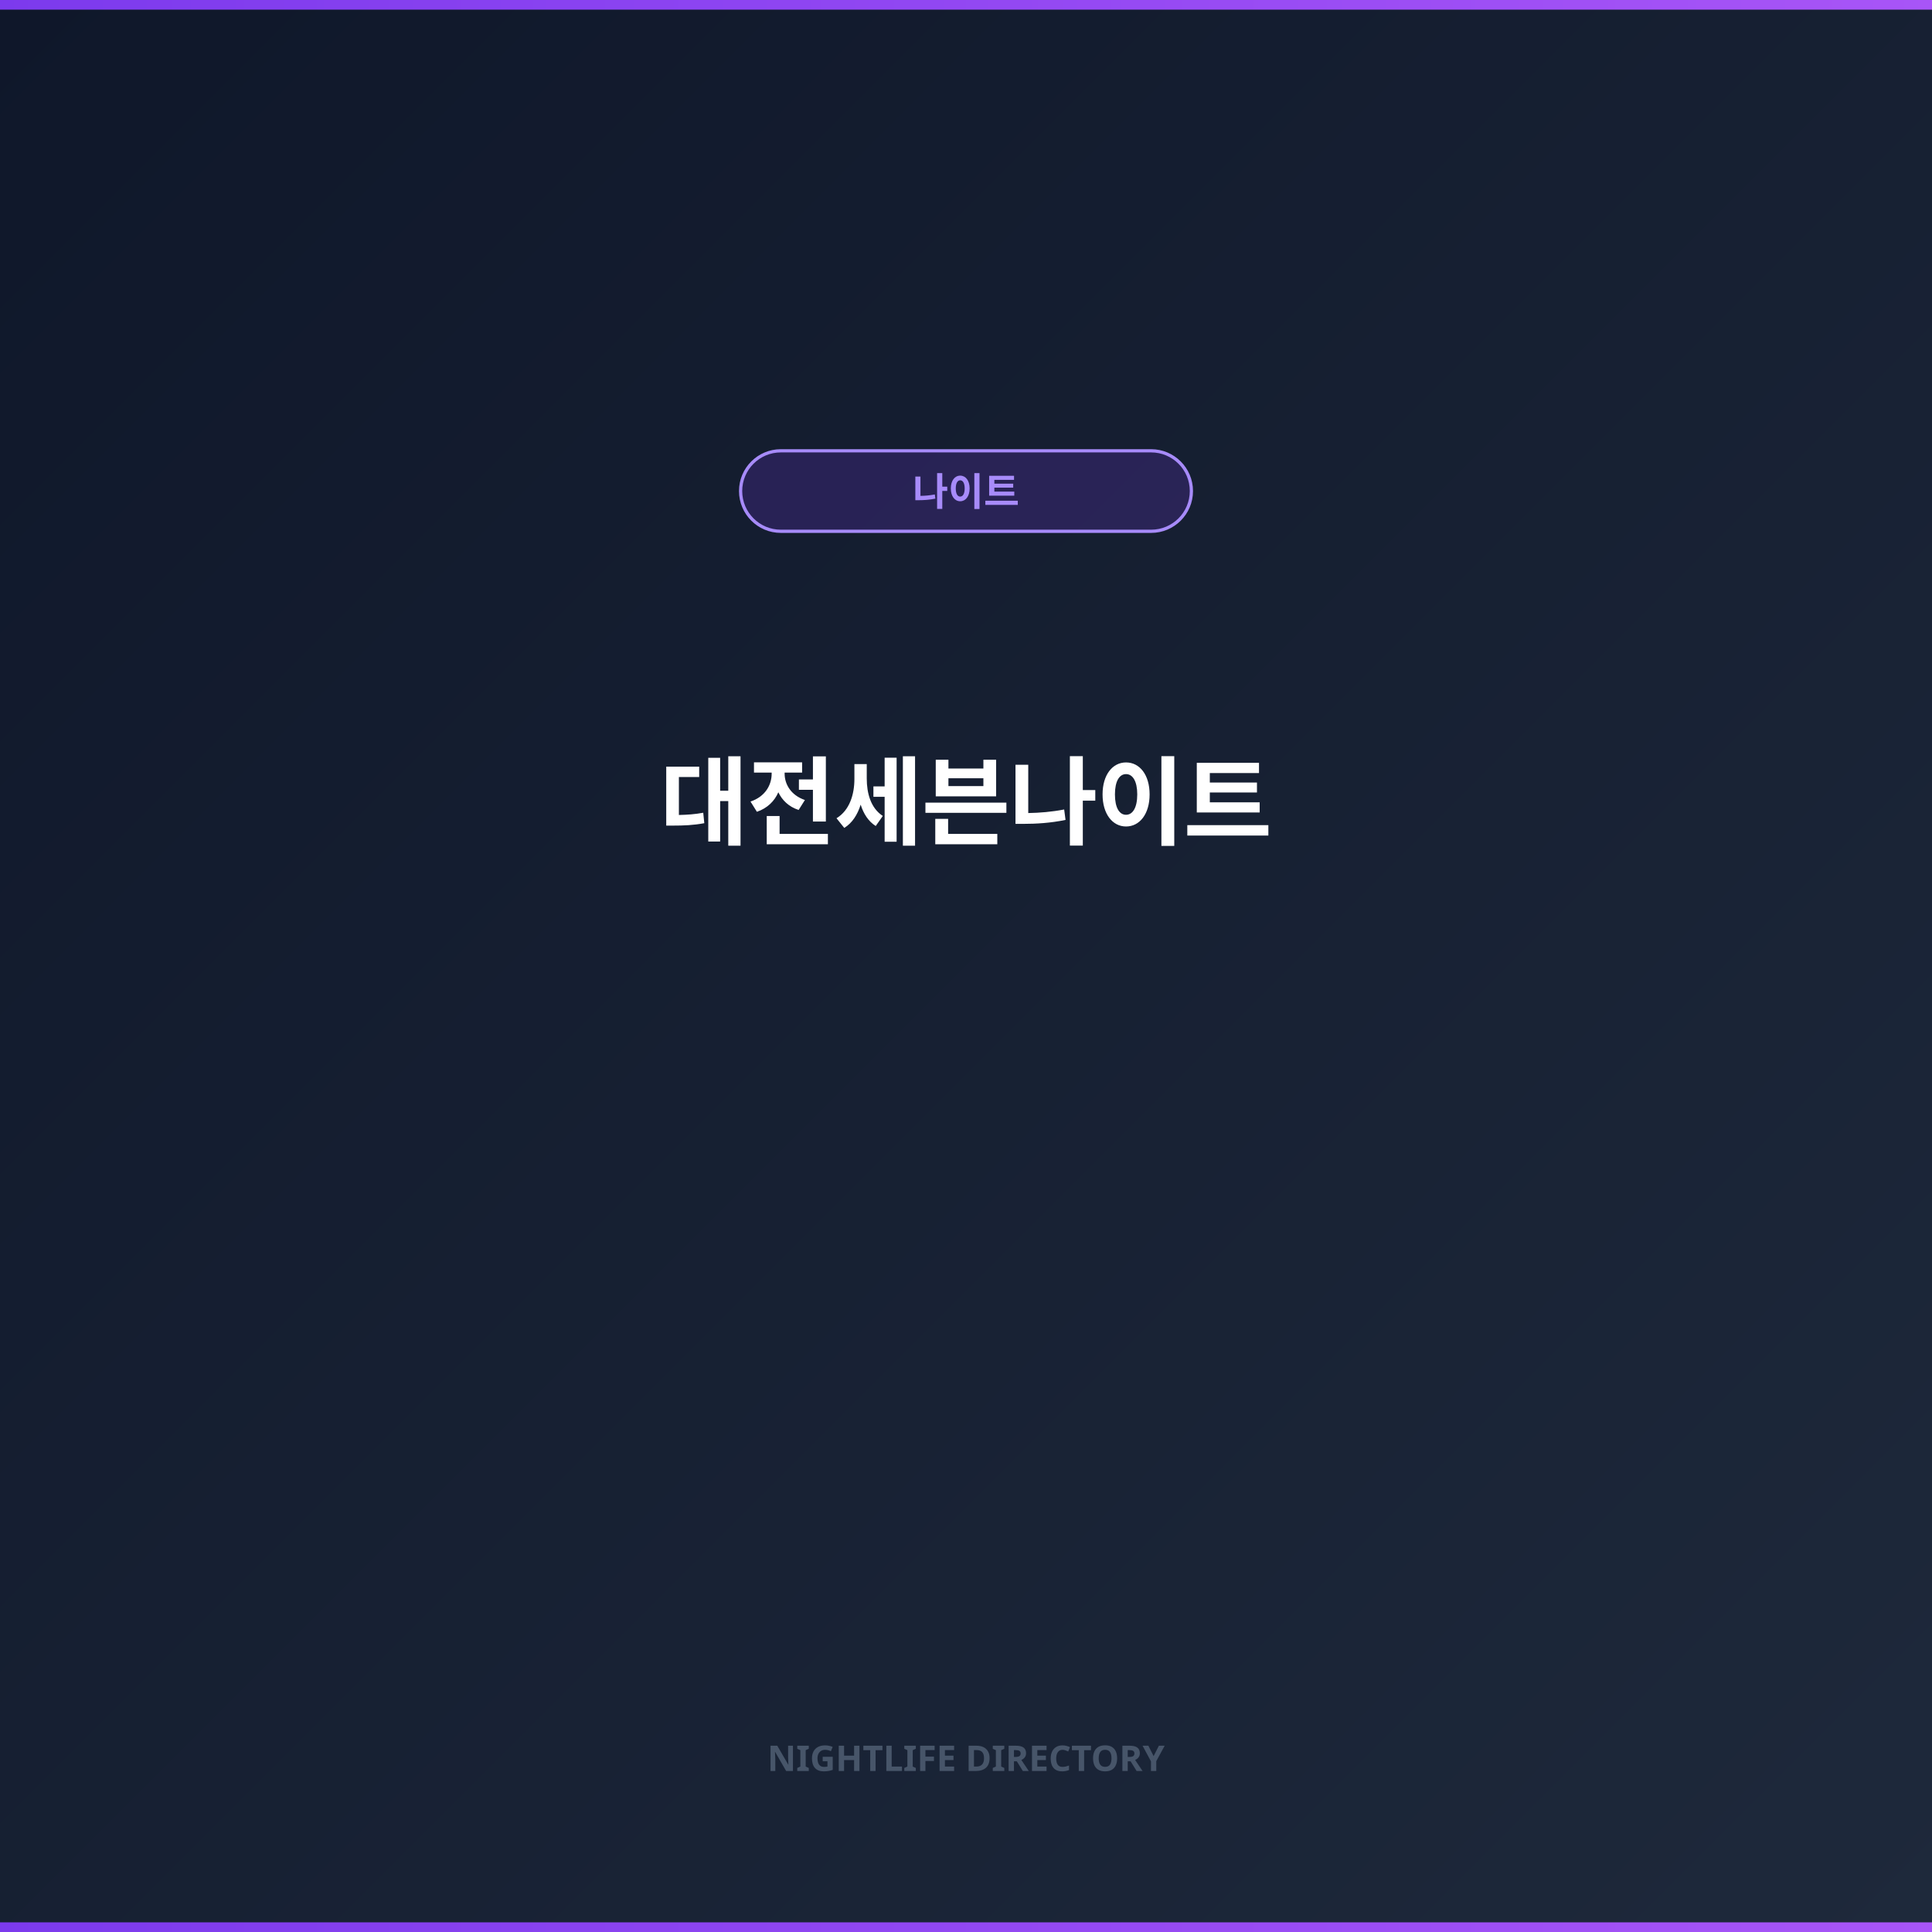
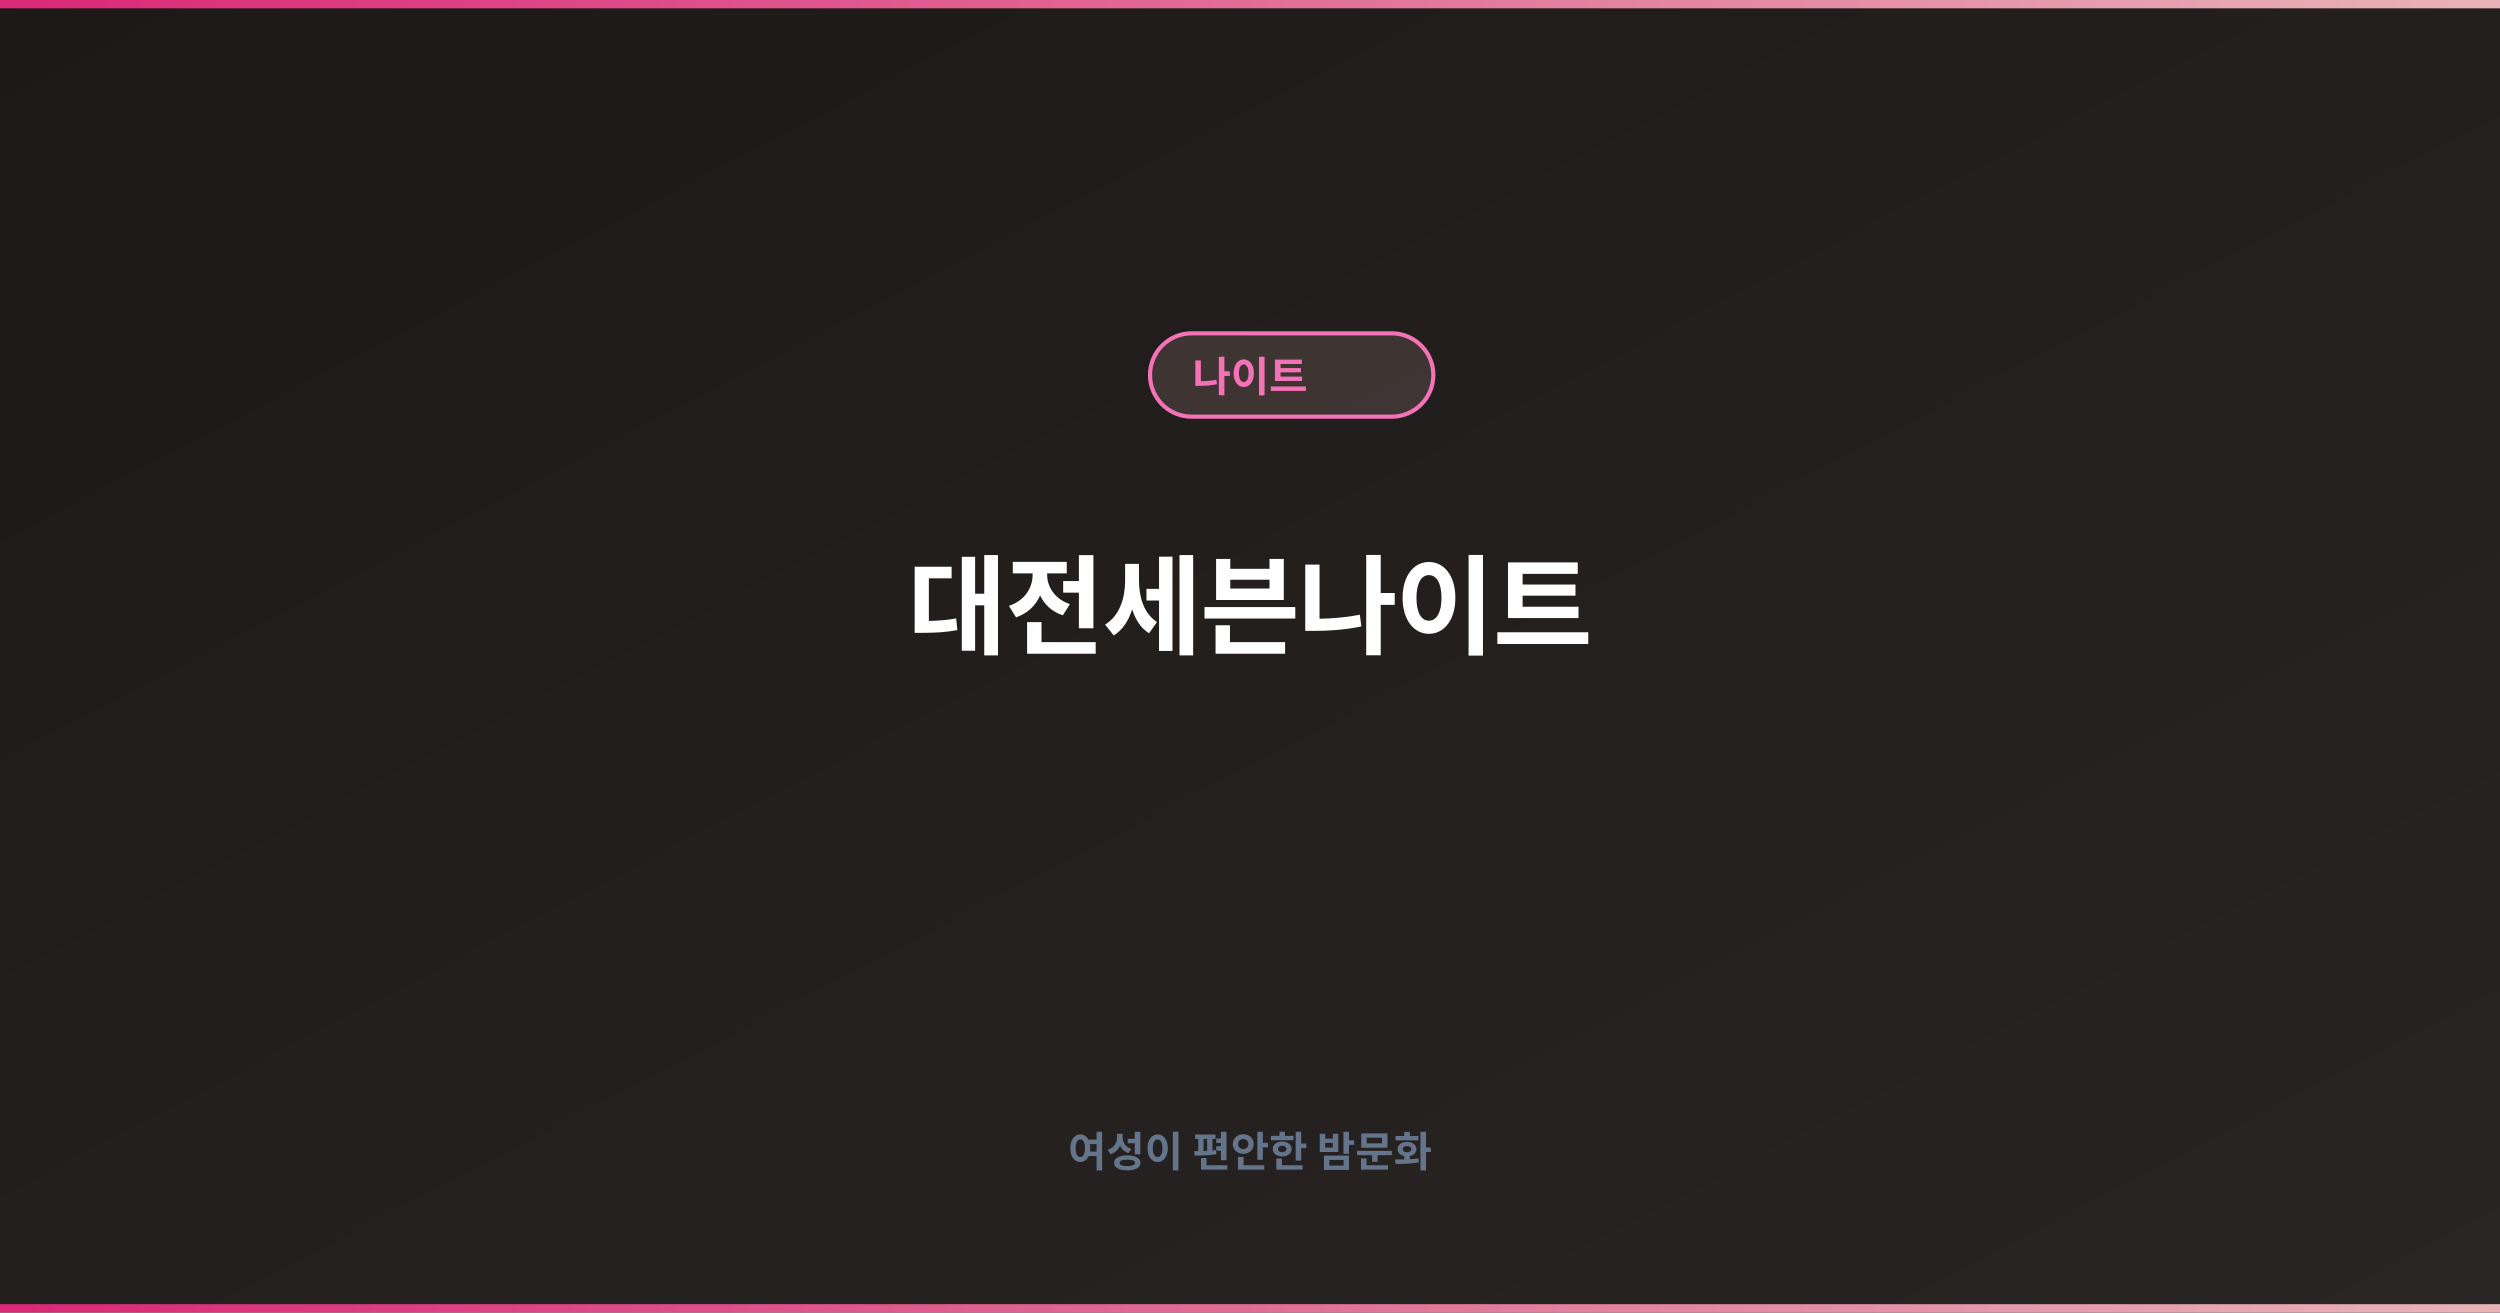
- <svg xmlns="http://www.w3.org/2000/svg" width="1200" height="1200" viewBox="0 0 1200 1200">
+ <svg xmlns="http://www.w3.org/2000/svg" width="1200" height="630" viewBox="0 0 1200 630">
  <defs>
    <linearGradient id="bg" x1="0%" y1="0%" x2="100%" y2="100%">
-       <stop offset="0%" style="stop-color:#0f172a" />
-       <stop offset="100%" style="stop-color:#1e293b" />
+       <stop offset="0%" style="stop-color:#1C1917" />
+       <stop offset="100%" style="stop-color:#292524" />
    </linearGradient>
    <linearGradient id="accent" x1="0%" y1="0%" x2="100%" y2="0%">
-       <stop offset="0%" style="stop-color:#7c3aed" />
-       <stop offset="100%" style="stop-color:#a855f7" />
+       <stop offset="0%" style="stop-color:#DB2777" />
+       <stop offset="100%" style="stop-color:#E8B4B8" />
    </linearGradient>
  </defs>
-   <rect width="1200" height="1200" fill="url(#bg)" />
-   <rect x="0" y="0" width="1200" height="6" fill="url(#accent)" />
-   <rect x="460" y="280" width="280" height="50" rx="25" fill="rgba(124,58,237,0.2)" stroke="#a78bfa" stroke-width="2" />
-   <text x="600" y="314" text-anchor="middle" font-family="'Pretendard',sans-serif" font-size="24" fill="#a78bfa" font-weight="800">나이트</text>
-   <text x="600" y="520" text-anchor="middle" font-family="'Pretendard',sans-serif" font-size="60" font-weight="900" fill="white" letter-spacing="-1">대전세븐나이트</text>
-   <text x="600" y="1100" text-anchor="middle" font-family="'Pretendard',sans-serif" font-size="22" fill="#475569" font-weight="600">NIGHTLIFE DIRECTORY</text>
-   <rect x="0" y="1194" width="1200" height="6" fill="url(#accent)" />
+   <rect width="1200" height="630" fill="url(#bg)" />
+   <rect x="0" y="0" width="1200" height="4" fill="url(#accent)" />
+   <rect x="0" y="626" width="1200" height="4" fill="url(#accent)" />
+   <rect x="552" y="160" width="136" height="40" rx="20" fill="rgba(232,180,184,0.15)" stroke="#F472B6" stroke-width="2" />
+   <text x="600" y="188" text-anchor="middle" font-family="'Pretendard',sans-serif" font-size="20" fill="#F472B6" font-weight="800">나이트</text>
+   <text x="600" y="310" text-anchor="middle" font-family="'Pretendard',sans-serif" font-size="52" font-weight="900" fill="white" letter-spacing="-1">대전세븐나이트</text>
+   <text x="600" y="560" text-anchor="middle" font-family="'Pretendard',sans-serif" font-size="20" fill="#64748b" font-weight="600">여성이 편안한 밤문화</text>
</svg>
